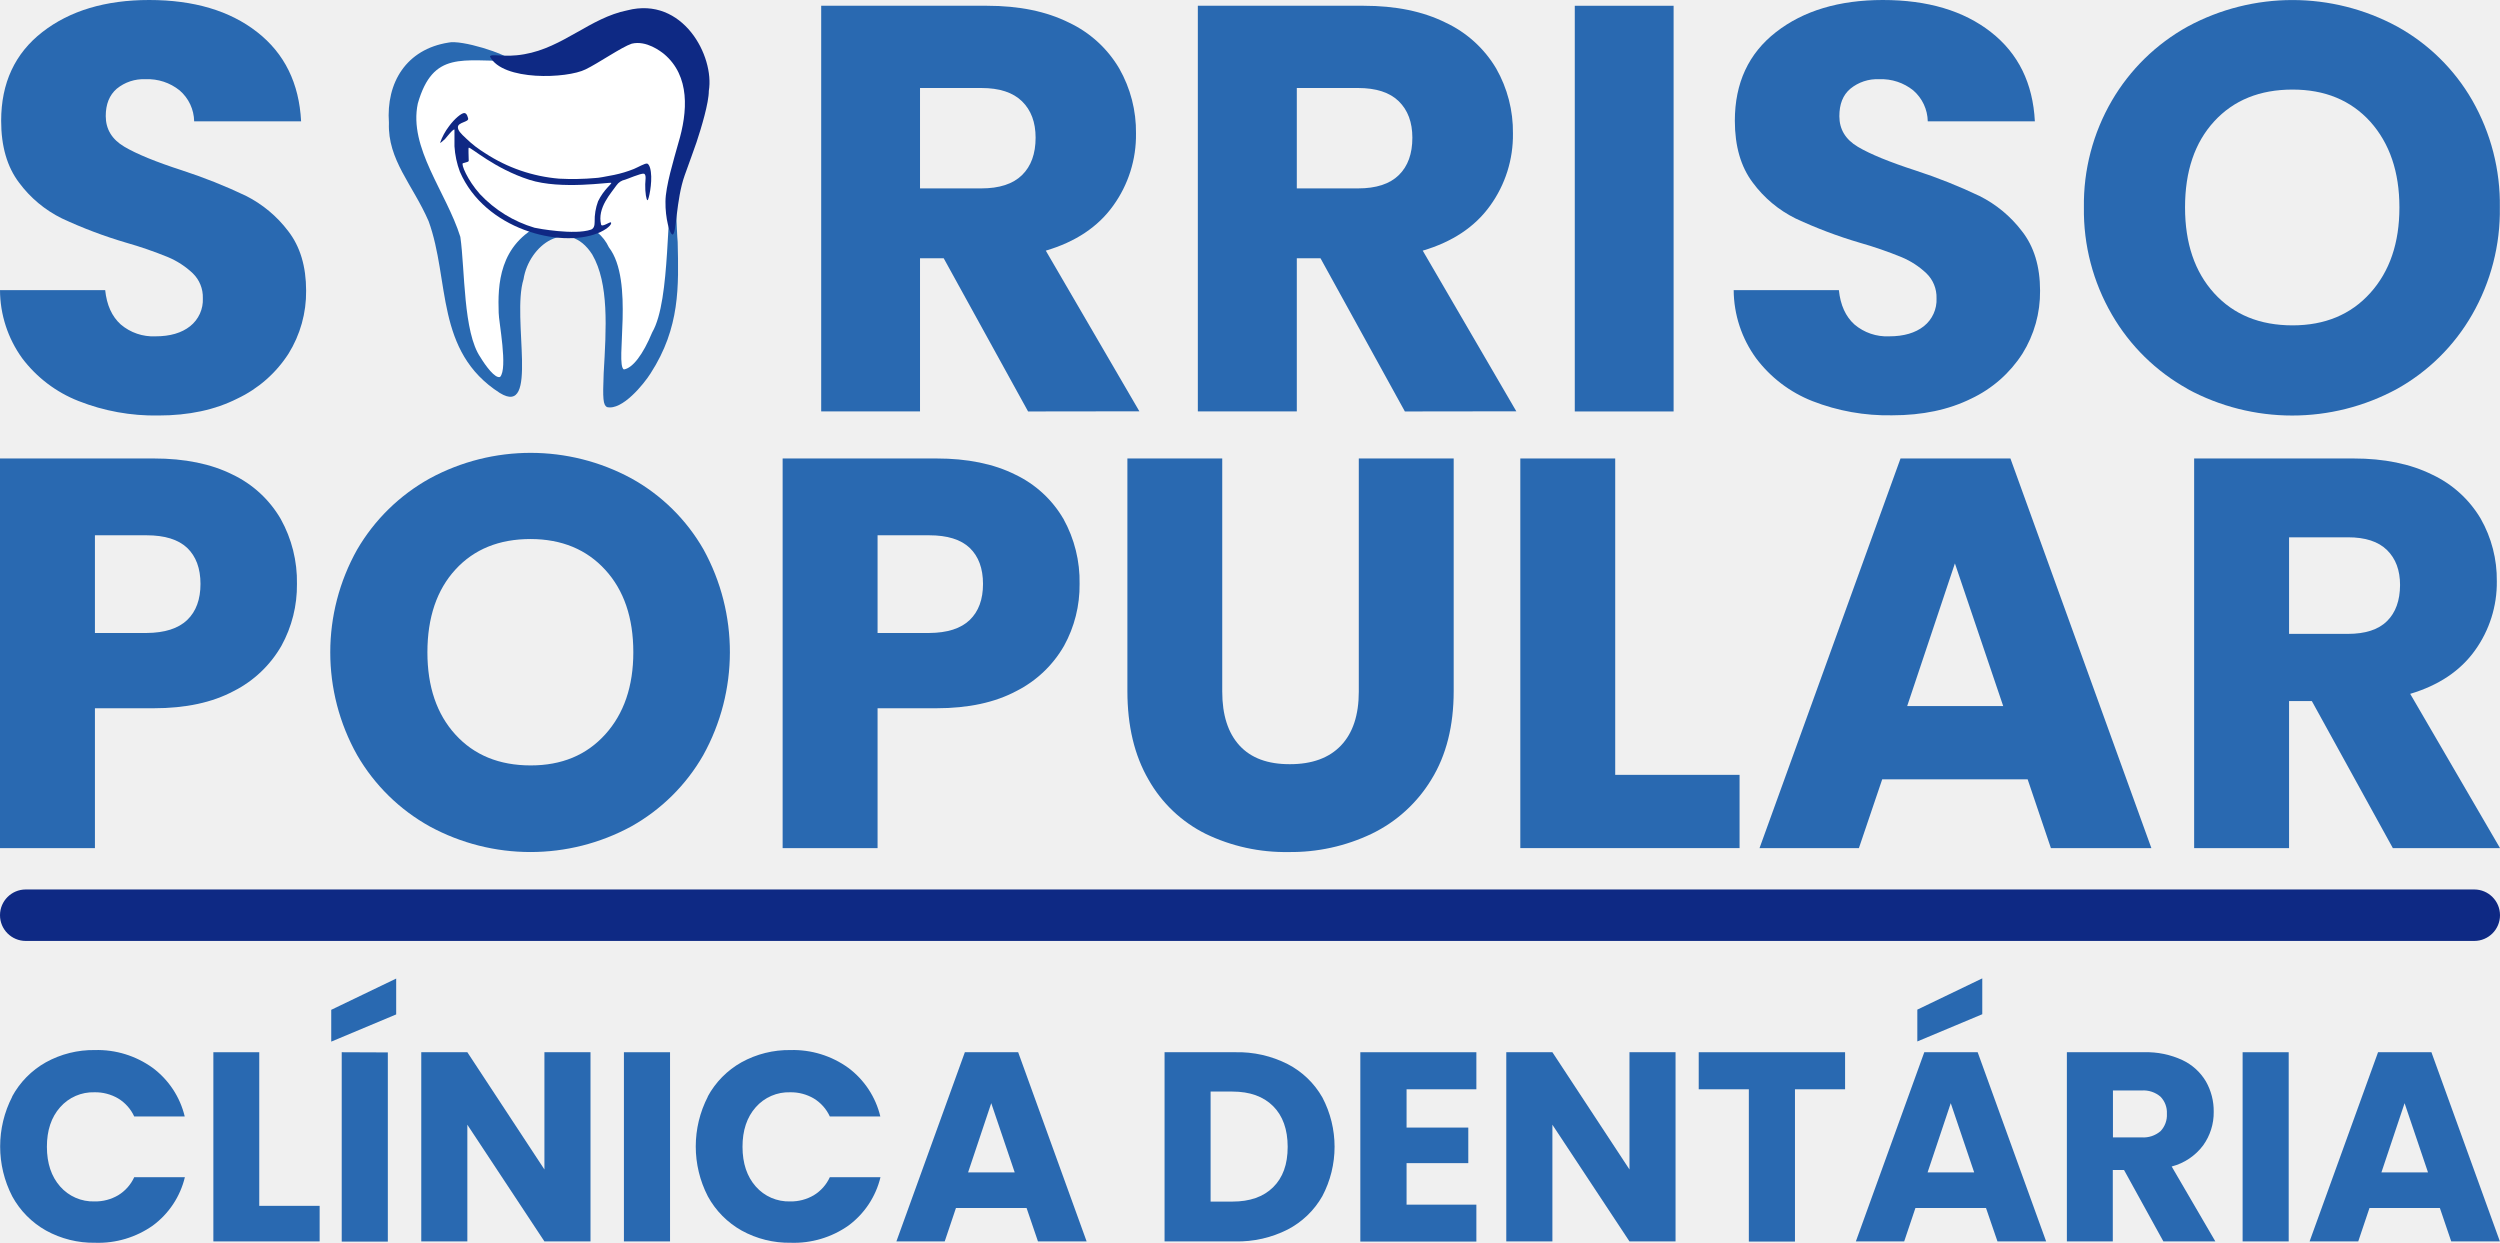
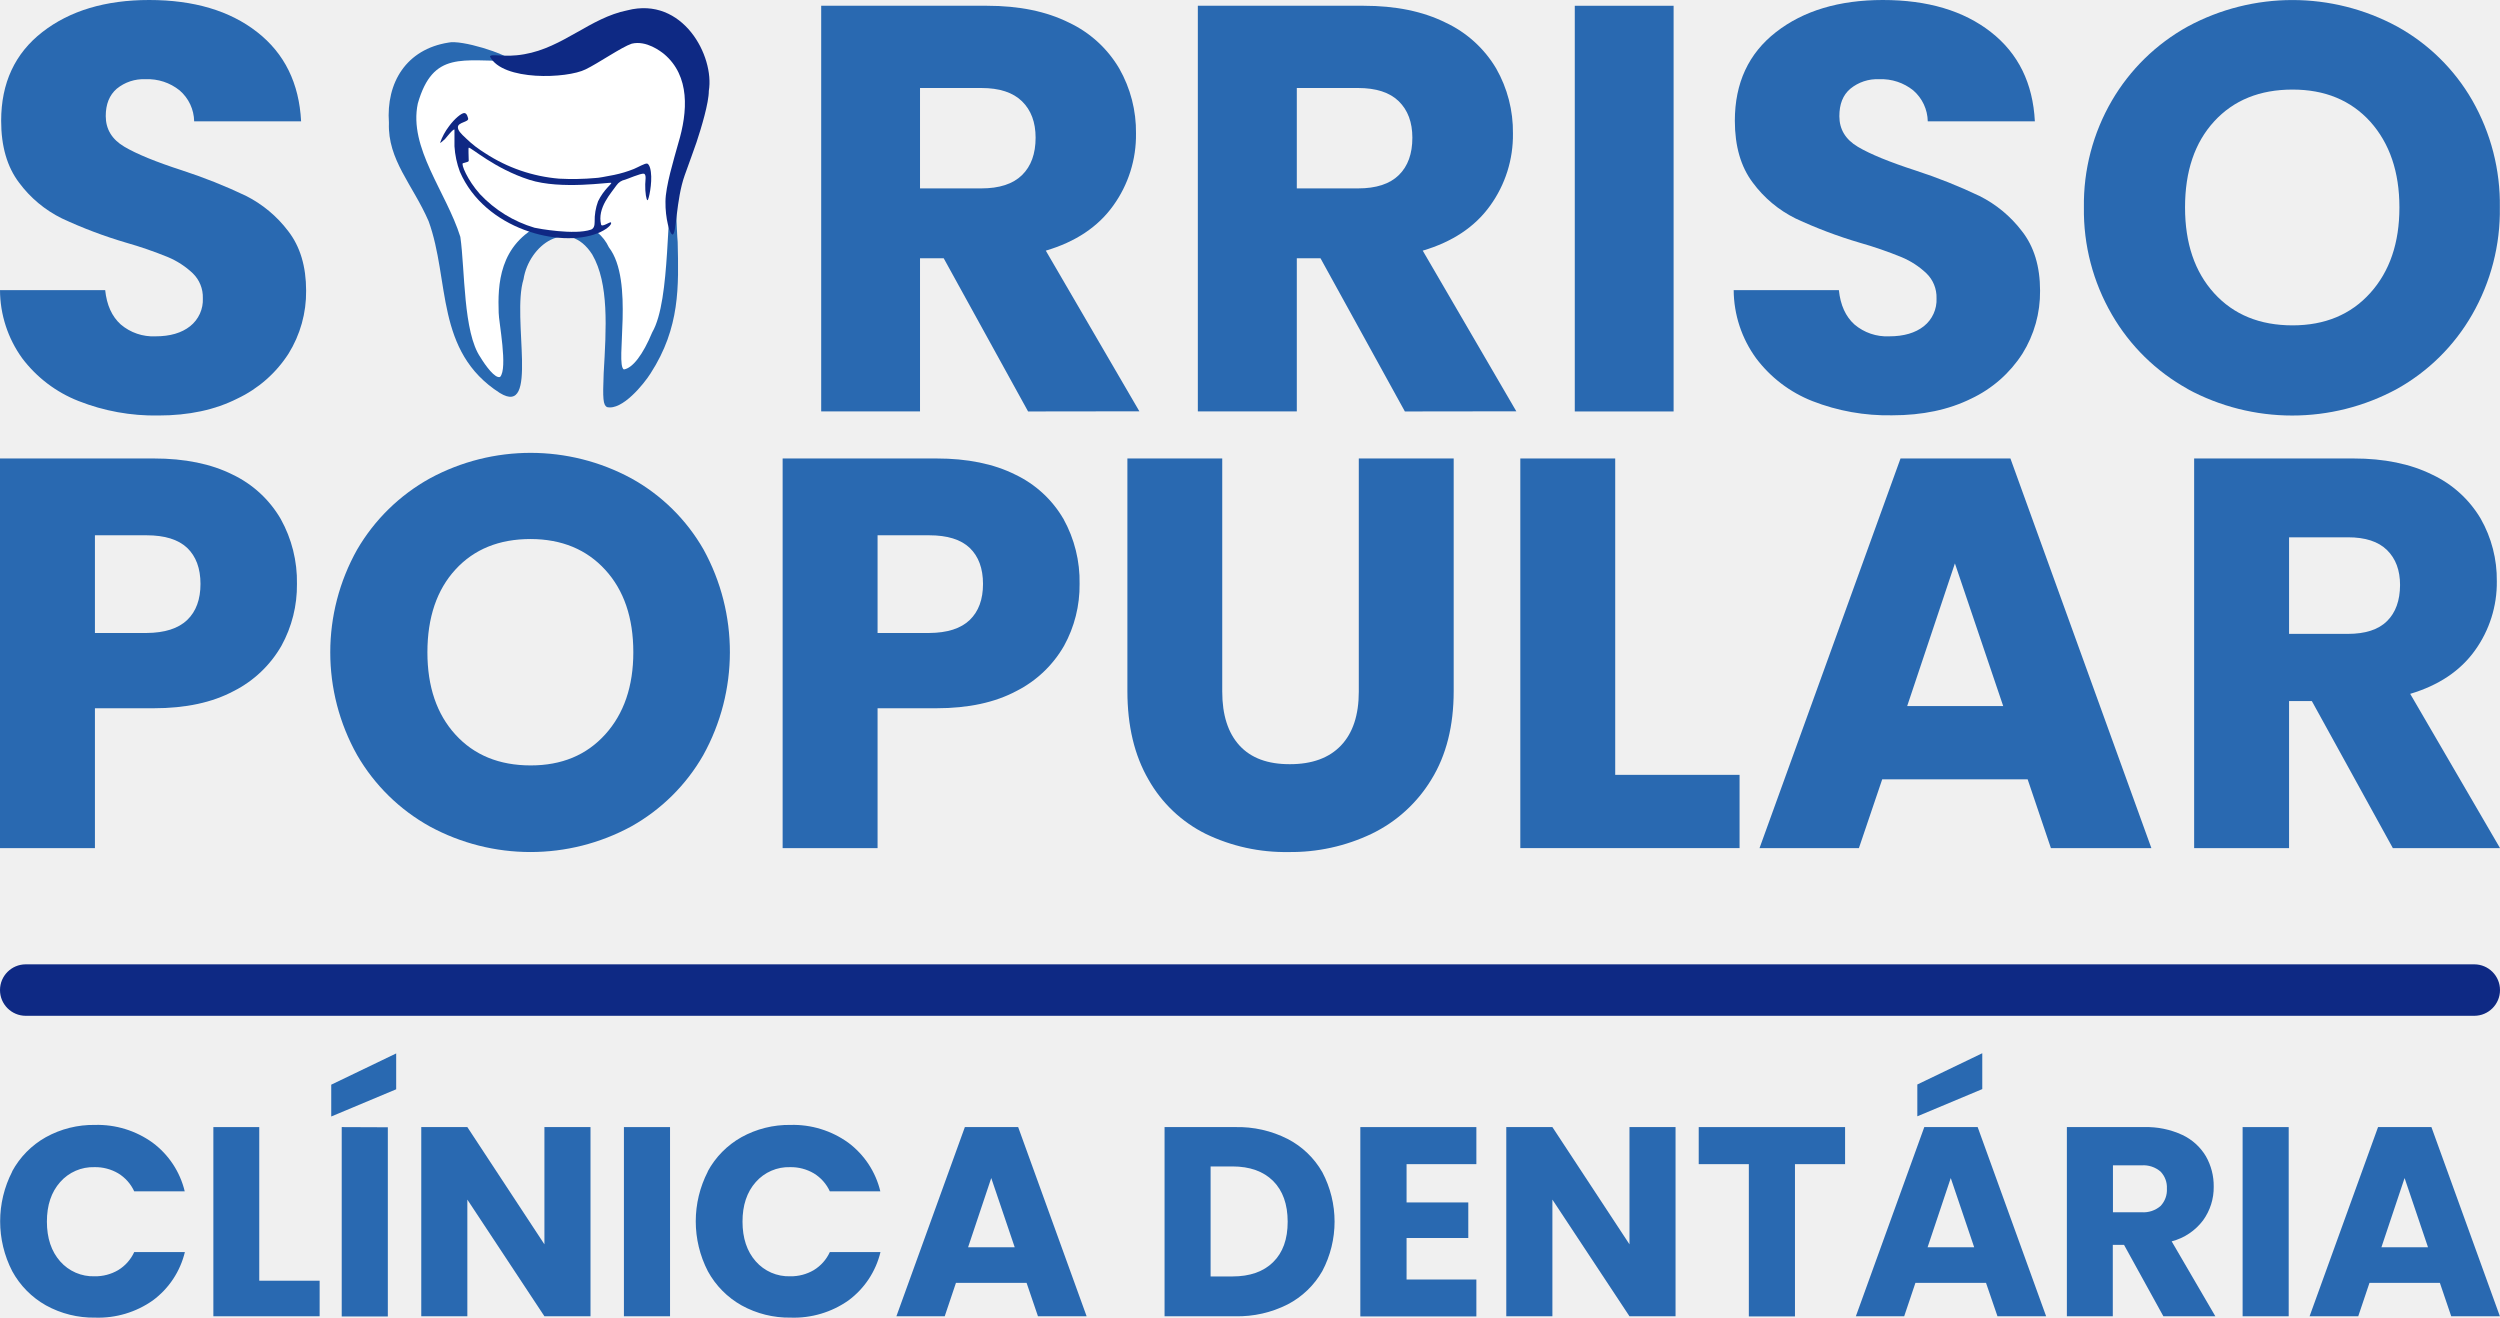
- <svg xmlns="http://www.w3.org/2000/svg" viewBox="0 0 667.87 332">
+ <svg xmlns="http://www.w3.org/2000/svg" viewBox="0 0 667.87 352">
  <defs>
-     <style>.cls-1{fill:#2969b1;}.cls-2{fill:#0e2984;}.cls-3{fill:#fff;}.cls-4{fill:#0f2884;}</style>
+     <style>.cls-1{fill:#2969b1;}.cls-2{fill:#fff;}.cls-3{fill:#0e2984;}.cls-4{fill:#0f2884;}</style>
  </defs>
  <g id="Layer_2" data-name="Layer 2">
-     <g id="Logo">
-       <g id="DefaultLogo">
-         <g id="Clínica_Dentária" data-name="Clínica Dentária">
-           <path class="cls-1" d="M3.24,292.94a23.1,23.1,0,0,1,9-9.14,26.26,26.26,0,0,1,13.14-3.28,25.16,25.16,0,0,1,15.4,4.75,22.8,22.8,0,0,1,8.57,13H35.86a11,11,0,0,0-4.29-4.82,12.09,12.09,0,0,0-6.3-1.65,11.75,11.75,0,0,0-9.21,4q-3.54,4-3.53,10.58t3.53,10.58a11.75,11.75,0,0,0,9.21,4,12.09,12.09,0,0,0,6.3-1.65,11,11,0,0,0,4.29-4.83H49.39a22.63,22.63,0,0,1-8.57,12.93A25.27,25.27,0,0,1,25.42,332a26.25,26.25,0,0,1-13.14-3.27,23.22,23.22,0,0,1-9-9.11,29.08,29.08,0,0,1,0-26.68Z" />
-           <path class="cls-1" d="M69.26,322.14H85.39v9.5H57V281.1H69.26Z" />
-           <path class="cls-1" d="M105.84,271l-17.35,7.27v-8.5l17.35-8.35Zm-2.23,10.15v50.54H91.29V281.1Z" />
-           <path class="cls-1" d="M157.75,331.64H145.44l-20.59-31.17v31.17H112.54V281.1h12.31l20.59,31.32V281.1h12.31Z" />
-           <path class="cls-1" d="M179,281.1v50.54H166.68V281.1Z" />
-           <path class="cls-1" d="M189.07,292.94a23.1,23.1,0,0,1,9-9.14,26.26,26.26,0,0,1,13.14-3.28,25.21,25.21,0,0,1,15.41,4.75,22.83,22.83,0,0,1,8.56,13H221.69a11,11,0,0,0-4.29-4.82,12.09,12.09,0,0,0-6.3-1.65,11.75,11.75,0,0,0-9.21,4q-3.54,4-3.53,10.58t3.53,10.58a11.75,11.75,0,0,0,9.21,4,12.09,12.09,0,0,0,6.3-1.65,11,11,0,0,0,4.29-4.83h13.53a22.66,22.66,0,0,1-8.56,12.93A25.32,25.32,0,0,1,211.25,332a26.25,26.25,0,0,1-13.14-3.27,23.22,23.22,0,0,1-9-9.11,29.08,29.08,0,0,1,0-26.68Z" />
-           <path class="cls-1" d="M274.25,322.72H255.38l-3,8.92H239.47l18.29-50.54H272l18.29,50.54h-13Zm-3.17-9.51-6.27-18.5-6.19,18.5Z" />
-           <path class="cls-1" d="M344,284.27a22.61,22.61,0,0,1,9.26,8.89,28.26,28.26,0,0,1,0,26.39,22.66,22.66,0,0,1-9.29,8.93A29.49,29.49,0,0,1,330,331.64H311.11V281.1H330A29.41,29.41,0,0,1,344,284.27Zm-3.89,32.9q3.9-3.81,3.89-10.8t-3.89-10.87q-3.89-3.88-10.87-3.89h-5.83V321h5.83Q336.24,321,340.12,317.17Z" />
-           <path class="cls-1" d="M375.76,291v10.23h16.49v9.5H375.76v11.09h18.65v9.86h-31V281.1h31V291Z" />
-           <path class="cls-1" d="M447.62,331.64H435.31l-20.59-31.17v31.17H402.4V281.1h12.32l20.59,31.32V281.1h12.31Z" />
-           <path class="cls-1" d="M492.91,281.1V291H479.52v40.68H467.2V291H453.81V281.1Z" />
-           <path class="cls-1" d="M530.56,322.72H511.7l-3,8.92H495.79l18.28-50.54h14.26l18.29,50.54h-13Zm-1-51.77-17.35,7.27v-8.5l17.35-8.35Zm-2.16,42.26-6.26-18.5-6.19,18.5Z" />
-           <path class="cls-1" d="M577.94,331.64l-10.51-19.08h-3v19.08H552.16V281.1h20.67A22.73,22.73,0,0,1,583,283.19a14.45,14.45,0,0,1,6.31,5.72,16,16,0,0,1,2.08,8.1,15,15,0,0,1-2.84,9,15.35,15.35,0,0,1-8.39,5.62l11.66,20Zm-13.47-27.79h7.64a7,7,0,0,0,5.07-1.66,6.23,6.23,0,0,0,1.7-4.67,6.06,6.06,0,0,0-1.7-4.54,7,7,0,0,0-5.07-1.66h-7.64Z" />
-           <path class="cls-1" d="M611.42,281.1v50.54H599.11V281.1Z" />
-           <path class="cls-1" d="M651.81,322.72H633l-3,8.92H617l18.29-50.54h14.26l18.29,50.54h-13Zm-3.17-9.51-6.26-18.5-6.19,18.5Z" />
+     <g id="DefaultLogo_Transparent">
+       <g id="Sorriso">
+         <path class="cls-1" d="M21,107.14A34.75,34.75,0,0,1,5.94,95.72,31.29,31.29,0,0,1,0,77.5H28.1q.62,6,4.17,9.19a13.37,13.37,0,0,0,9.26,3.16q5.86,0,9.26-2.7a9,9,0,0,0,3.4-7.49A8.88,8.88,0,0,0,51.49,73a22,22,0,0,0-6.64-4.32,108,108,0,0,0-11.19-3.86,121.65,121.65,0,0,1-17.14-6.48A31.62,31.62,0,0,1,5.09,48.79Q.3,42.46.31,32.27q0-15.14,11-23.7T39.83,0Q57.74,0,68.7,8.57T80.44,32.42H51.87A11.15,11.15,0,0,0,48,24.16a13.57,13.57,0,0,0-9.1-3,11.32,11.32,0,0,0-7.72,2.55Q28.25,26.25,28.25,31q0,5.25,4.94,8.18t15.44,6.33a141.32,141.32,0,0,1,17.06,6.8A32.56,32.56,0,0,1,77,61.75q4.78,6.18,4.78,15.91a31.25,31.25,0,0,1-4.7,16.82,33,33,0,0,1-13.67,12Q54.49,111,42.3,111A55.54,55.54,0,0,1,21,107.14Z" />
+         <g id="Logo">
+           <path class="cls-2" d="M119.63,14.16c8.3-2,17.22,3.47,26.24,3,12.92-.67,15.74-13,25.58-10.83,12,4.29,14.19,14.35,14,22.71-.18,6.82-2.32,8.08-4.21,16.84-.79,3.69-1.08,8.47-1.66,18-1.17,16.05.27,21-5.88,32.63-2.84,4.3-7.63,9.74-9.66,8.75-2.27.5,4.64-30.19-3.13-38.12-3.45-6.44-13.33-8.77-19.19-3-2,1.93-2.65,4.42-3.92,9.4-1.76,7-2.73,10.75-1.83,15.66.65,3.51,2,6.37,1.05,10.71-.32,1.42-.65,2.81-1.7,3.26-2.44,1-7.4-3.68-10-8.62-4.82-11.92-1.12-17.31-7-34.46-3.87-11.52-7.83-12.34-10.18-23.5C105.27,24.56,109.83,17,119.63,14.16Z" />
+           <path class="cls-1" d="M136.79,16.25c-1.57-1.92-13.58-5.69-17-4.87C108.59,13.16,103.12,22,103.9,32.83c-.36,9.89,6.38,16.52,10.61,26.28,5.73,15.77,1.68,34.76,19,45.86,10.62,6.57,3.11-20,6.35-30.37,1.41-9.11,11.84-16.78,18.36-6.61,4.49,7.75,3.75,19.64,3.05,31.76-.28,6.84-.14,8.41.87,9,4.09,1,9.89-6.19,11.66-9,7.93-12.27,7.5-23.31,7.24-35.08-.25-2.24-.7-17.34-.88-16.94-2.43,6.83-.83,32.28-5.92,41.05-2.49,6-5.23,9.56-7.58,9.92-2.43-1.35,2.89-23.7-4-32.63-2.93-6.35-11.18-8.71-17.68-6.31-11.81,5.51-12,16.52-11.76,23.81,0,2.29,2.51,14.93.37,17.13-1.32.51-3.94-3.08-5.22-5.22-4.65-6.69-4.13-23.3-5.39-32.2-3.76-12-13.88-23.81-11.36-35.64C115.71,13.4,123.66,16.47,136.79,16.25Z" />
+           <path class="cls-3" d="M167.59,2.76c-9.92,2-17.13,9.94-27.53,11.73-5.58,1-8.88-.31-9.17.62,3.38,6.6,20.61,5.9,25.55,3.42,3.3-1.58,9.69-6,12.32-6.86,3.94-.95,7.75,2.06,8.63,2.75,7,5.89,6.35,15.43,3.82,23.83-1.18,4.27-3.43,11.59-3.43,15.6-.08,4.42,1.15,8.84,1.9,8.81,1.07-.06.9-9.3,3.24-15.84,2.54-7,1.46-4.08,3.16-8.83,1.25-3.76,3.29-10.52,3.28-13.7C190.92,15,182.42-1.06,167.59,2.76Z" />
+           <path class="cls-4" d="M117.56,38.17a15.9,15.9,0,0,1,2.4-4.45c1.46-2,3.37-3.58,4.1-3.52s.9,1.16,1,1.43c.27,1-2.78,1-2.73,2.36,0,.85.67,1.6,2.3,3.1a29,29,0,0,0,5,3.85,42.5,42.5,0,0,0,19.73,6.79,69.23,69.23,0,0,0,9.78-.18c.67,0,2.61-.37,4.91-.82a31.18,31.18,0,0,0,5.29-1.59c1.2-.51,3-1.57,3.54-1.44.29.06.8.62,1,2.25.41,3-.58,7.51-.89,7.54s-.67-2.05-.62-4.26c0-.83.4-2.68-.38-2.83S167.49,47.88,167,48a3.66,3.66,0,0,0-2.3,1.5c-1.35,2-5.22,6-4.12,10.48.21.86,2.44-.87,2.64-.54.35.57-1.32,2-3.59,2.88-10,4-30.07-1-36.77-16.43a23.48,23.48,0,0,1-1.45-6.81c0-1.92,0-3.45,0-4.37,0-.76-2.43,2.33-2.51,2.41C118.34,37.67,117.65,38.23,117.56,38.17Z" />
+           <path class="cls-2" d="M123.67,43.61c.31-.08.86-.25,1.3-.39a.34.34,0,0,0,.25-.28c0-.9-.15-3.44,0-3.48.56-.19,6.83,5.56,16.19,8.57,8.53,2.74,21.72.55,21.89.83s-2,1.74-3.53,4.92a14.73,14.73,0,0,0-.91,5.48c0,.94-.16,1.79-1,2.09-4.38,1.5-14.22-.31-15.06-.51a32.76,32.76,0,0,1-14.6-9C124.85,48.08,123.1,43.76,123.67,43.61Z" />
        </g>
-         <rect class="cls-2" y="237.62" width="667.87" height="13.75" rx="6.88" />
-         <g id="Popular">
-           <path class="cls-1" d="M75.18,172.53a30.61,30.61,0,0,1-12.75,12.09q-8.61,4.59-21.35,4.59H25.36v37.37H0V122.48H41.08q12.45,0,21.05,4.3A29.63,29.63,0,0,1,75,138.65,34.43,34.43,0,0,1,79.33,156,33.48,33.48,0,0,1,75.18,172.53ZM50,165.64q3.56-3.42,3.56-9.64T50,146.36Q46.42,143,39.15,143H25.36v26.1H39.15Q46.41,169.05,50,165.64Z" />
-           <path class="cls-1" d="M114.84,220.8a51,51,0,0,1-19.42-19.06,56.07,56.07,0,0,1,0-54.94,51.21,51.21,0,0,1,19.42-19,56.52,56.52,0,0,1,53.83,0,50.15,50.15,0,0,1,19.28,19,56.83,56.83,0,0,1-.08,54.94A50.6,50.6,0,0,1,168.6,220.8a56.38,56.38,0,0,1-53.76,0Zm46.86-24.62q7.49-8.3,7.49-21.94,0-13.8-7.49-22T141.76,144q-12.62,0-20.09,8.15t-7.49,22.1q0,13.78,7.49,22t20.09,8.23Q154.21,204.49,161.7,196.18Z" />
-           <path class="cls-1" d="M284.26,172.53a30.61,30.61,0,0,1-12.75,12.09q-8.61,4.59-21.36,4.59H234.44v37.37H209.08V122.48h41.07q12.46,0,21.06,4.3a29.63,29.63,0,0,1,12.9,11.87,34.43,34.43,0,0,1,4.3,17.35A33.48,33.48,0,0,1,284.26,172.53Zm-25.21-6.89q3.56-3.42,3.56-9.64t-3.56-9.64Q255.5,143,248.23,143H234.44v26.1h13.79Q255.49,169.05,259.05,165.64Z" />
-           <path class="cls-1" d="M326.52,122.48v62.28q0,9.35,4.6,14.39t13.49,5q8.89,0,13.64-5T363,184.76V122.48h25.35v62.14q0,13.94-5.93,23.57a37.86,37.86,0,0,1-15.94,14.53,50,50,0,0,1-22.31,4.9,48.89,48.89,0,0,1-22-4.82,35.88,35.88,0,0,1-15.35-14.53q-5.64-9.72-5.64-23.65V122.48Z" />
-           <path class="cls-1" d="M431.5,207h33.22v19.57H406.15V122.48H431.5Z" />
-           <path class="cls-1" d="M541.68,208.19H502.83l-6.23,18.39H470.05l37.67-104.1h29.36l37.66,104.1H547.9Zm-6.53-19.57-12.9-38.11L509.5,188.62Z" />
-           <path class="cls-1" d="M639.25,226.58l-21.65-39.3h-6.08v39.3H586.16V122.48h42.56q12.3,0,21,4.3a29.7,29.7,0,0,1,13,11.79,33,33,0,0,1,4.3,16.69,31,31,0,0,1-5.86,18.53q-5.86,8.16-17.28,11.57l24,41.22Zm-27.73-57.24h15.72q7,0,10.45-3.41t3.48-9.64q0-5.92-3.48-9.34t-10.45-3.41H611.52Z" />
-         </g>
-         <g id="Sorriso">
-           <path class="cls-1" d="M21,107.14A34.75,34.75,0,0,1,5.94,95.72,31.29,31.29,0,0,1,0,77.5H28.1q.62,6,4.17,9.19a13.37,13.37,0,0,0,9.26,3.16q5.86,0,9.26-2.7a9,9,0,0,0,3.4-7.49A8.88,8.88,0,0,0,51.49,73a22,22,0,0,0-6.64-4.32,108,108,0,0,0-11.19-3.86,121.65,121.65,0,0,1-17.14-6.48A31.62,31.62,0,0,1,5.09,48.79Q.3,42.46.31,32.27q0-15.14,11-23.7T39.83,0Q57.74,0,68.7,8.57T80.44,32.42H51.87A11.15,11.15,0,0,0,48,24.16a13.57,13.57,0,0,0-9.1-3,11.32,11.32,0,0,0-7.72,2.55Q28.25,26.25,28.25,31q0,5.25,4.94,8.18t15.44,6.33a141.32,141.32,0,0,1,17.06,6.8A32.56,32.56,0,0,1,77,61.75q4.78,6.18,4.78,15.91a31.25,31.25,0,0,1-4.7,16.82,33,33,0,0,1-13.67,12Q54.49,111,42.3,111A55.54,55.54,0,0,1,21,107.14Z" />
-           <g id="Logo-2" data-name="Logo">
-             <path class="cls-3" d="M119.63,14.16c8.3-2,17.22,3.47,26.24,3,12.92-.67,15.74-13,25.58-10.83,12,4.29,14.19,14.35,14,22.71-.18,6.82-2.32,8.08-4.21,16.84-.79,3.69-1.08,8.47-1.66,18-1.17,16.05.27,21-5.88,32.63-2.84,4.3-7.63,9.74-9.66,8.75-2.27.5,4.64-30.19-3.13-38.12-3.45-6.44-13.33-8.77-19.19-3-2,1.93-2.65,4.42-3.92,9.4-1.76,7-2.73,10.75-1.83,15.66.65,3.51,2,6.37,1.05,10.71-.32,1.42-.65,2.81-1.7,3.26-2.44,1-7.4-3.68-10-8.62-4.82-11.92-1.12-17.31-7-34.46-3.87-11.52-7.83-12.34-10.18-23.5C105.27,24.56,109.83,17,119.63,14.16Z" />
-             <path class="cls-1" d="M136.79,16.25c-1.57-1.92-13.58-5.69-17-4.87C108.59,13.16,103.12,22,103.9,32.83c-.36,9.89,6.38,16.52,10.61,26.28,5.73,15.77,1.68,34.76,19,45.86,10.62,6.57,3.11-20,6.35-30.37,1.41-9.11,11.84-16.78,18.36-6.61,4.49,7.75,3.75,19.64,3.05,31.76-.28,6.84-.14,8.41.87,9,4.09,1,9.89-6.19,11.66-9,7.93-12.27,7.5-23.31,7.24-35.08-.25-2.24-.7-17.34-.88-16.94-2.43,6.83-.83,32.28-5.92,41.05-2.49,6-5.23,9.56-7.58,9.92-2.43-1.35,2.89-23.7-4-32.63-2.93-6.35-11.18-8.71-17.68-6.31-11.81,5.51-12,16.52-11.76,23.81,0,2.29,2.51,14.93.37,17.13-1.32.51-3.94-3.08-5.22-5.22-4.65-6.69-4.13-23.3-5.39-32.2-3.76-12-13.88-23.81-11.36-35.64C115.71,13.4,123.66,16.47,136.79,16.25Z" />
-             <path class="cls-2" d="M167.59,2.76c-9.92,2-17.13,9.94-27.53,11.73-5.58,1-8.88-.31-9.17.62,3.38,6.6,20.61,5.9,25.55,3.42,3.3-1.58,9.69-6,12.32-6.86,3.94-.95,7.75,2.06,8.63,2.75,7,5.89,6.35,15.43,3.82,23.83-1.18,4.27-3.43,11.59-3.43,15.6-.08,4.42,1.15,8.84,1.9,8.81,1.07-.06.9-9.3,3.24-15.84,2.54-7,1.46-4.08,3.16-8.83,1.25-3.76,3.29-10.52,3.28-13.7C190.92,15,182.42-1.06,167.59,2.76Z" />
-             <path class="cls-4" d="M117.56,38.17a15.9,15.9,0,0,1,2.4-4.45c1.46-2,3.37-3.58,4.1-3.52s.9,1.16,1,1.43c.27,1-2.78,1-2.73,2.36,0,.85.67,1.6,2.3,3.1a29,29,0,0,0,5,3.85,42.5,42.5,0,0,0,19.73,6.79,69.23,69.23,0,0,0,9.78-.18c.67,0,2.61-.37,4.91-.82a31.18,31.18,0,0,0,5.29-1.59c1.2-.51,3-1.57,3.54-1.44.29.06.8.62,1,2.25.41,3-.58,7.51-.89,7.54s-.67-2.05-.62-4.26c0-.83.4-2.68-.38-2.83S167.49,47.88,167,48a3.66,3.66,0,0,0-2.3,1.5c-1.35,2-5.22,6-4.12,10.48.21.86,2.44-.87,2.64-.54.35.57-1.32,2-3.59,2.88-10,4-30.07-1-36.77-16.43a23.48,23.48,0,0,1-1.45-6.81c0-1.92,0-3.45,0-4.37,0-.76-2.43,2.33-2.51,2.41C118.34,37.67,117.65,38.23,117.56,38.17Z" />
-             <path class="cls-3" d="M123.67,43.61c.31-.08.86-.25,1.3-.39a.34.34,0,0,0,.25-.28c0-.9-.15-3.44,0-3.48.56-.19,6.83,5.56,16.19,8.57,8.53,2.74,21.72.55,21.89.83s-2,1.74-3.53,4.92a14.73,14.73,0,0,0-.91,5.48c0,.94-.16,1.79-1,2.09-4.38,1.5-14.22-.31-15.06-.51a32.76,32.76,0,0,1-14.6-9C124.85,48.08,123.1,43.76,123.67,43.61Z" />
-           </g>
-           <path class="cls-1" d="M274.65,109.92,252.11,69h-6.33v40.91h-26.4V1.54h44.31q12.81,0,21.84,4.48A30.84,30.84,0,0,1,299,18.29a34.21,34.21,0,0,1,4.48,17.37,32.22,32.22,0,0,1-6.1,19.3q-6.09,8.49-18,12l25,42.92ZM245.78,50.33h16.37q7.25,0,10.88-3.55t3.63-10c0-4.11-1.21-7.36-3.63-9.72s-6-3.55-10.88-3.55H245.78Z" />
-           <path class="cls-1" d="M375.31,109.92,352.77,69h-6.33v40.91H320V1.54h44.31q12.81,0,21.84,4.48A31,31,0,0,1,399.7,18.29a34.21,34.21,0,0,1,4.48,17.37,32.22,32.22,0,0,1-6.1,19.3q-6.1,8.49-18,12l25,42.92ZM346.44,50.33H362.8q7.26,0,10.89-3.55t3.62-10c0-4.11-1.21-7.36-3.62-9.72s-6.05-3.55-10.89-3.55H346.44Z" />
-           <path class="cls-1" d="M447.1,1.54V109.92H420.7V1.54Z" />
-           <path class="cls-1" d="M484.15,107.14a34.66,34.66,0,0,1-15-11.42,31.23,31.23,0,0,1-6-18.22h28.1q.62,6,4.17,9.19a13.39,13.39,0,0,0,9.26,3.16q5.86,0,9.27-2.7a9,9,0,0,0,3.39-7.49,8.88,8.88,0,0,0-2.7-6.64A21.86,21.86,0,0,0,508,68.7a106.37,106.37,0,0,0-11.19-3.86,122.13,122.13,0,0,1-17.14-6.48,31.67,31.67,0,0,1-11.42-9.57q-4.78-6.33-4.79-16.52,0-15.14,11-23.7T503,0q17.91,0,28.87,8.57t11.74,23.85H515a11.22,11.22,0,0,0-3.86-8.26,13.6,13.6,0,0,0-9.11-3,11.34,11.34,0,0,0-7.72,2.55c-2,1.7-2.93,4.14-2.93,7.33q0,5.25,4.94,8.18t15.43,6.33a141.32,141.32,0,0,1,17.06,6.8,32.47,32.47,0,0,1,11.35,9.41Q545,67.93,545,77.66a31.18,31.18,0,0,1-4.71,16.82,33,33,0,0,1-13.66,12q-9,4.47-21.16,4.47A55.62,55.62,0,0,1,484.15,107.14Z" />
-           <path class="cls-1" d="M584.42,103.9A53.05,53.05,0,0,1,564.2,84.06a55.35,55.35,0,0,1-7.49-28.64,55,55,0,0,1,7.49-28.56A53.35,53.35,0,0,1,584.42,7.1a58.84,58.84,0,0,1,56,0,52.26,52.26,0,0,1,20.07,19.76,55.92,55.92,0,0,1,7.34,28.56,55.87,55.87,0,0,1-7.41,28.64,52.74,52.74,0,0,1-20.07,19.84,58.7,58.7,0,0,1-56,0Zm48.79-25.63Q641,69.63,641,55.42T633.21,32.5q-7.8-8.58-20.77-8.57-13.12,0-20.92,8.49t-7.79,23q0,14.37,7.79,22.93t20.92,8.57Q625.42,86.92,633.21,78.27Z" />
-         </g>
+         <path class="cls-1" d="M274.65,109.92,252.11,69h-6.33v40.91h-26.4V1.54h44.31q12.81,0,21.84,4.48A30.84,30.84,0,0,1,299,18.29a34.21,34.21,0,0,1,4.48,17.37,32.22,32.22,0,0,1-6.1,19.3q-6.09,8.49-18,12l25,42.92ZM245.78,50.33h16.37q7.25,0,10.88-3.55t3.63-10c0-4.11-1.21-7.36-3.63-9.72s-6-3.55-10.88-3.55H245.78Z" />
+         <path class="cls-1" d="M375.31,109.92,352.77,69h-6.33v40.91H320V1.54h44.31q12.81,0,21.84,4.48A31,31,0,0,1,399.7,18.29a34.21,34.21,0,0,1,4.48,17.37,32.22,32.22,0,0,1-6.1,19.3q-6.1,8.49-18,12l25,42.92ZM346.44,50.33H362.8q7.26,0,10.89-3.55t3.62-10c0-4.11-1.21-7.36-3.62-9.72s-6.05-3.55-10.89-3.55H346.44Z" />
+         <path class="cls-1" d="M447.1,1.54V109.92H420.7V1.54Z" />
+         <path class="cls-1" d="M484.15,107.14a34.66,34.66,0,0,1-15-11.42,31.23,31.23,0,0,1-6-18.22h28.1q.62,6,4.17,9.19a13.39,13.39,0,0,0,9.26,3.16q5.86,0,9.27-2.7a9,9,0,0,0,3.39-7.49,8.88,8.88,0,0,0-2.7-6.64A21.86,21.86,0,0,0,508,68.7a106.37,106.37,0,0,0-11.19-3.86,122.13,122.13,0,0,1-17.14-6.48,31.67,31.67,0,0,1-11.42-9.57q-4.78-6.33-4.79-16.52,0-15.14,11-23.7T503,0q17.91,0,28.87,8.57t11.74,23.85H515a11.22,11.22,0,0,0-3.86-8.26,13.6,13.6,0,0,0-9.11-3,11.34,11.34,0,0,0-7.72,2.55c-2,1.7-2.93,4.14-2.93,7.33q0,5.25,4.94,8.18t15.43,6.33a141.32,141.32,0,0,1,17.06,6.8,32.47,32.47,0,0,1,11.35,9.41Q545,67.93,545,77.66a31.18,31.18,0,0,1-4.71,16.82,33,33,0,0,1-13.66,12q-9,4.47-21.16,4.47A55.62,55.62,0,0,1,484.15,107.14Z" />
+         <path class="cls-1" d="M584.42,103.9A53.05,53.05,0,0,1,564.2,84.06a55.35,55.35,0,0,1-7.49-28.64,55,55,0,0,1,7.49-28.56A53.35,53.35,0,0,1,584.42,7.1a58.84,58.84,0,0,1,56,0,52.26,52.26,0,0,1,20.07,19.76,55.92,55.92,0,0,1,7.34,28.56,55.87,55.87,0,0,1-7.41,28.64,52.74,52.74,0,0,1-20.07,19.84,58.7,58.7,0,0,1-56,0Zm48.79-25.63Q641,69.63,641,55.42T633.21,32.5q-7.8-8.58-20.77-8.57-13.12,0-20.92,8.49t-7.79,23q0,14.37,7.79,22.93t20.92,8.57Q625.42,86.92,633.21,78.27Z" />
+       </g>
+       <g id="Clínica_Dentária" data-name="Clínica Dentária">
+         <path class="cls-1" d="M3.24,312.94a23.1,23.1,0,0,1,9-9.14,26.26,26.26,0,0,1,13.14-3.28,25.16,25.16,0,0,1,15.4,4.75,22.8,22.8,0,0,1,8.57,13H35.86a11,11,0,0,0-4.29-4.82,12.09,12.09,0,0,0-6.3-1.65,11.75,11.75,0,0,0-9.21,4q-3.54,4-3.53,10.58t3.53,10.58a11.75,11.75,0,0,0,9.21,4,12.09,12.09,0,0,0,6.3-1.65,11,11,0,0,0,4.29-4.83H49.39a22.63,22.63,0,0,1-8.57,12.93A25.27,25.27,0,0,1,25.42,352a26.25,26.25,0,0,1-13.14-3.27,23.22,23.22,0,0,1-9-9.11,29.08,29.08,0,0,1,0-26.68Z" />
+         <path class="cls-1" d="M69.26,342.14H85.39v9.5H57V301.1H69.26Z" />
+         <path class="cls-1" d="M105.84,291l-17.35,7.27v-8.5l17.35-8.35Zm-2.23,10.15v50.54H91.29V301.1Z" />
+         <path class="cls-1" d="M157.75,351.64H145.44l-20.59-31.17v31.17H112.54V301.1h12.31l20.59,31.32V301.1h12.31Z" />
+         <path class="cls-1" d="M179,301.1v50.54H166.68V301.1Z" />
+         <path class="cls-1" d="M189.07,312.94a23.1,23.1,0,0,1,9-9.14,26.26,26.26,0,0,1,13.14-3.28,25.21,25.21,0,0,1,15.41,4.75,22.83,22.83,0,0,1,8.56,13H221.69a11,11,0,0,0-4.29-4.82,12.09,12.09,0,0,0-6.3-1.65,11.75,11.75,0,0,0-9.21,4q-3.54,4-3.53,10.58t3.53,10.58a11.75,11.75,0,0,0,9.21,4,12.09,12.09,0,0,0,6.3-1.65,11,11,0,0,0,4.29-4.83h13.53a22.66,22.66,0,0,1-8.56,12.93A25.32,25.32,0,0,1,211.25,352a26.25,26.25,0,0,1-13.14-3.27,23.22,23.22,0,0,1-9-9.11,29.08,29.08,0,0,1,0-26.68Z" />
+         <path class="cls-1" d="M274.25,342.72H255.38l-3,8.92H239.47l18.29-50.54H272l18.29,50.54h-13Zm-3.17-9.51-6.27-18.5-6.19,18.5Z" />
+         <path class="cls-1" d="M344,304.27a22.61,22.61,0,0,1,9.26,8.89,28.26,28.26,0,0,1,0,26.39,22.66,22.66,0,0,1-9.29,8.93A29.49,29.49,0,0,1,330,351.64H311.11V301.1H330A29.41,29.41,0,0,1,344,304.27Zm-3.88,32.9q3.89-3.81,3.88-10.8t-3.88-10.87q-3.9-3.88-10.88-3.89h-5.83V341h5.83Q336.24,341,340.13,337.17Z" />
+         <path class="cls-1" d="M375.76,311v10.23h16.49v9.5H375.76v11.09h18.65v9.86h-31V301.1h31V311Z" />
+         <path class="cls-1" d="M447.62,351.64H435.31l-20.59-31.17v31.17H402.4V301.1h12.32l20.59,31.32V301.1h12.31Z" />
+         <path class="cls-1" d="M492.91,301.1V311H479.52v40.68H467.2V311H453.81V301.1Z" />
+         <path class="cls-1" d="M530.56,342.72H511.7l-3,8.92H495.79l18.28-50.54h14.26l18.29,50.54h-13Zm-1-51.77-17.35,7.27v-8.5l17.35-8.35Zm-2.16,42.26-6.26-18.5-6.19,18.5Z" />
+         <path class="cls-1" d="M577.94,351.64l-10.51-19.08h-3v19.08H552.16V301.1h20.67A22.73,22.73,0,0,1,583,303.19a14.45,14.45,0,0,1,6.31,5.72,16,16,0,0,1,2.08,8.1,15,15,0,0,1-2.84,9,15.35,15.35,0,0,1-8.39,5.62l11.66,20Zm-13.47-27.79h7.64a7,7,0,0,0,5.07-1.66,6.23,6.23,0,0,0,1.7-4.67,6.06,6.06,0,0,0-1.7-4.54,7,7,0,0,0-5.07-1.66h-7.64Z" />
+         <path class="cls-1" d="M611.42,301.1v50.54H599.11V301.1Z" />
+         <path class="cls-1" d="M651.81,342.72H633l-3,8.92H617l18.29-50.54h14.26l18.29,50.54h-13Zm-3.17-9.51-6.26-18.5-6.19,18.5Z" />
+       </g>
+       <rect class="cls-3" y="257.62" width="667.87" height="13.75" rx="6.88" />
+       <g id="Popular">
+         <path class="cls-1" d="M75.18,172.53a30.61,30.61,0,0,1-12.75,12.09q-8.61,4.59-21.35,4.59H25.36v37.37H0V122.48H41.08q12.45,0,21.05,4.3A29.63,29.63,0,0,1,75,138.65,34.43,34.43,0,0,1,79.33,156,33.48,33.48,0,0,1,75.18,172.53ZM50,165.64q3.56-3.42,3.56-9.64T50,146.36Q46.42,143,39.15,143H25.36v26.1H39.15Q46.41,169.05,50,165.64Z" />
+         <path class="cls-1" d="M114.84,220.8a51,51,0,0,1-19.42-19.06,56.07,56.07,0,0,1,0-54.94,51.21,51.21,0,0,1,19.42-19,56.52,56.52,0,0,1,53.83,0,50.15,50.15,0,0,1,19.28,19,56.83,56.83,0,0,1-.08,54.94A50.6,50.6,0,0,1,168.6,220.8a56.38,56.38,0,0,1-53.76,0Zm46.86-24.62q7.49-8.3,7.49-21.94,0-13.8-7.49-22T141.76,144q-12.62,0-20.09,8.15t-7.49,22.1q0,13.78,7.49,22t20.09,8.23Q154.21,204.49,161.7,196.18Z" />
+         <path class="cls-1" d="M284.26,172.53a30.61,30.61,0,0,1-12.75,12.09q-8.61,4.59-21.36,4.59H234.44v37.37H209.08V122.48h41.07q12.46,0,21.06,4.3a29.63,29.63,0,0,1,12.9,11.87,34.43,34.43,0,0,1,4.3,17.35A33.48,33.48,0,0,1,284.26,172.53Zm-25.21-6.89q3.56-3.42,3.56-9.64t-3.56-9.64Q255.5,143,248.23,143H234.44v26.1h13.79Q255.49,169.05,259.05,165.64Z" />
+         <path class="cls-1" d="M326.52,122.48v62.28q0,9.35,4.6,14.39t13.49,5q8.89,0,13.64-5T363,184.76V122.48h25.35v62.14q0,13.94-5.93,23.57a37.86,37.86,0,0,1-15.94,14.53,50,50,0,0,1-22.31,4.9,48.89,48.89,0,0,1-22-4.82,35.88,35.88,0,0,1-15.35-14.53q-5.64-9.72-5.64-23.65V122.48Z" />
+         <path class="cls-1" d="M431.5,207h33.22v19.57H406.15V122.48H431.5Z" />
+         <path class="cls-1" d="M541.68,208.19H502.83l-6.23,18.39H470.05l37.67-104.1h29.36l37.66,104.1H547.9Zm-6.53-19.57-12.9-38.11L509.5,188.62Z" />
+         <path class="cls-1" d="M639.25,226.58l-21.65-39.3h-6.08v39.3H586.16V122.48h42.56q12.3,0,21,4.3a29.7,29.7,0,0,1,13,11.79,33,33,0,0,1,4.3,16.69,31,31,0,0,1-5.86,18.53q-5.86,8.16-17.28,11.57l24,41.22Zm-27.73-57.24h15.72q7,0,10.45-3.41t3.48-9.64q0-5.92-3.48-9.34t-10.45-3.41H611.52Z" />
      </g>
    </g>
  </g>
</svg>
